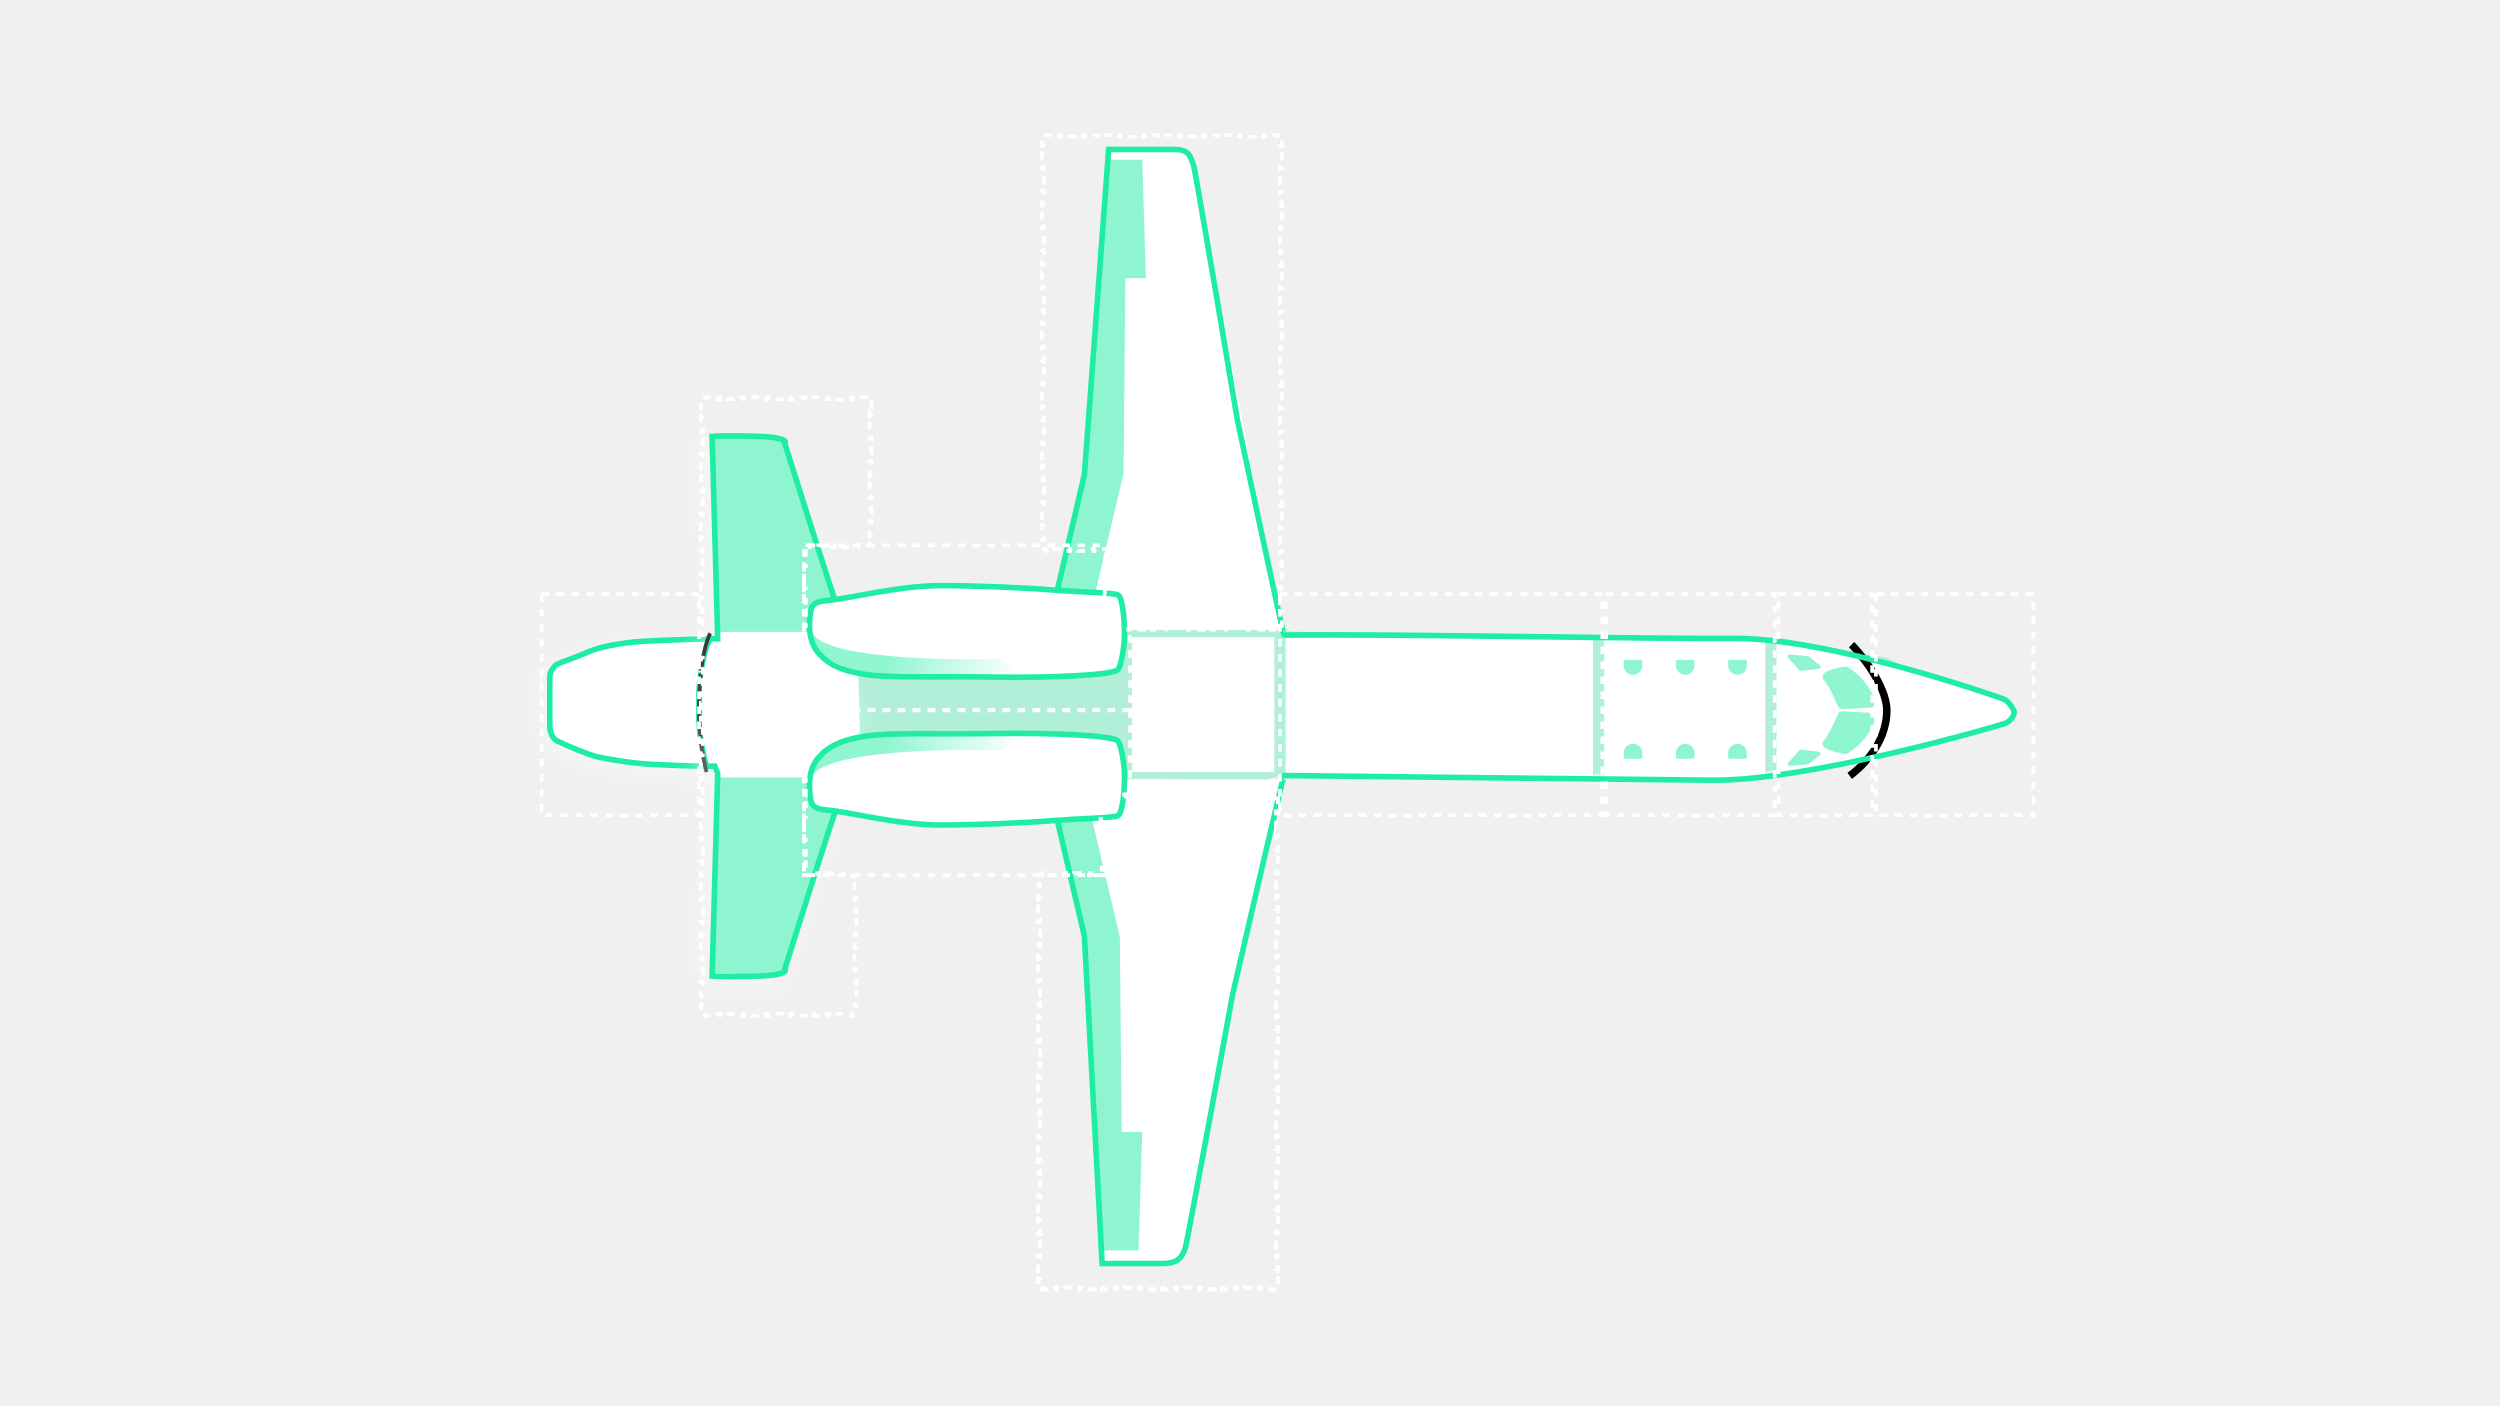
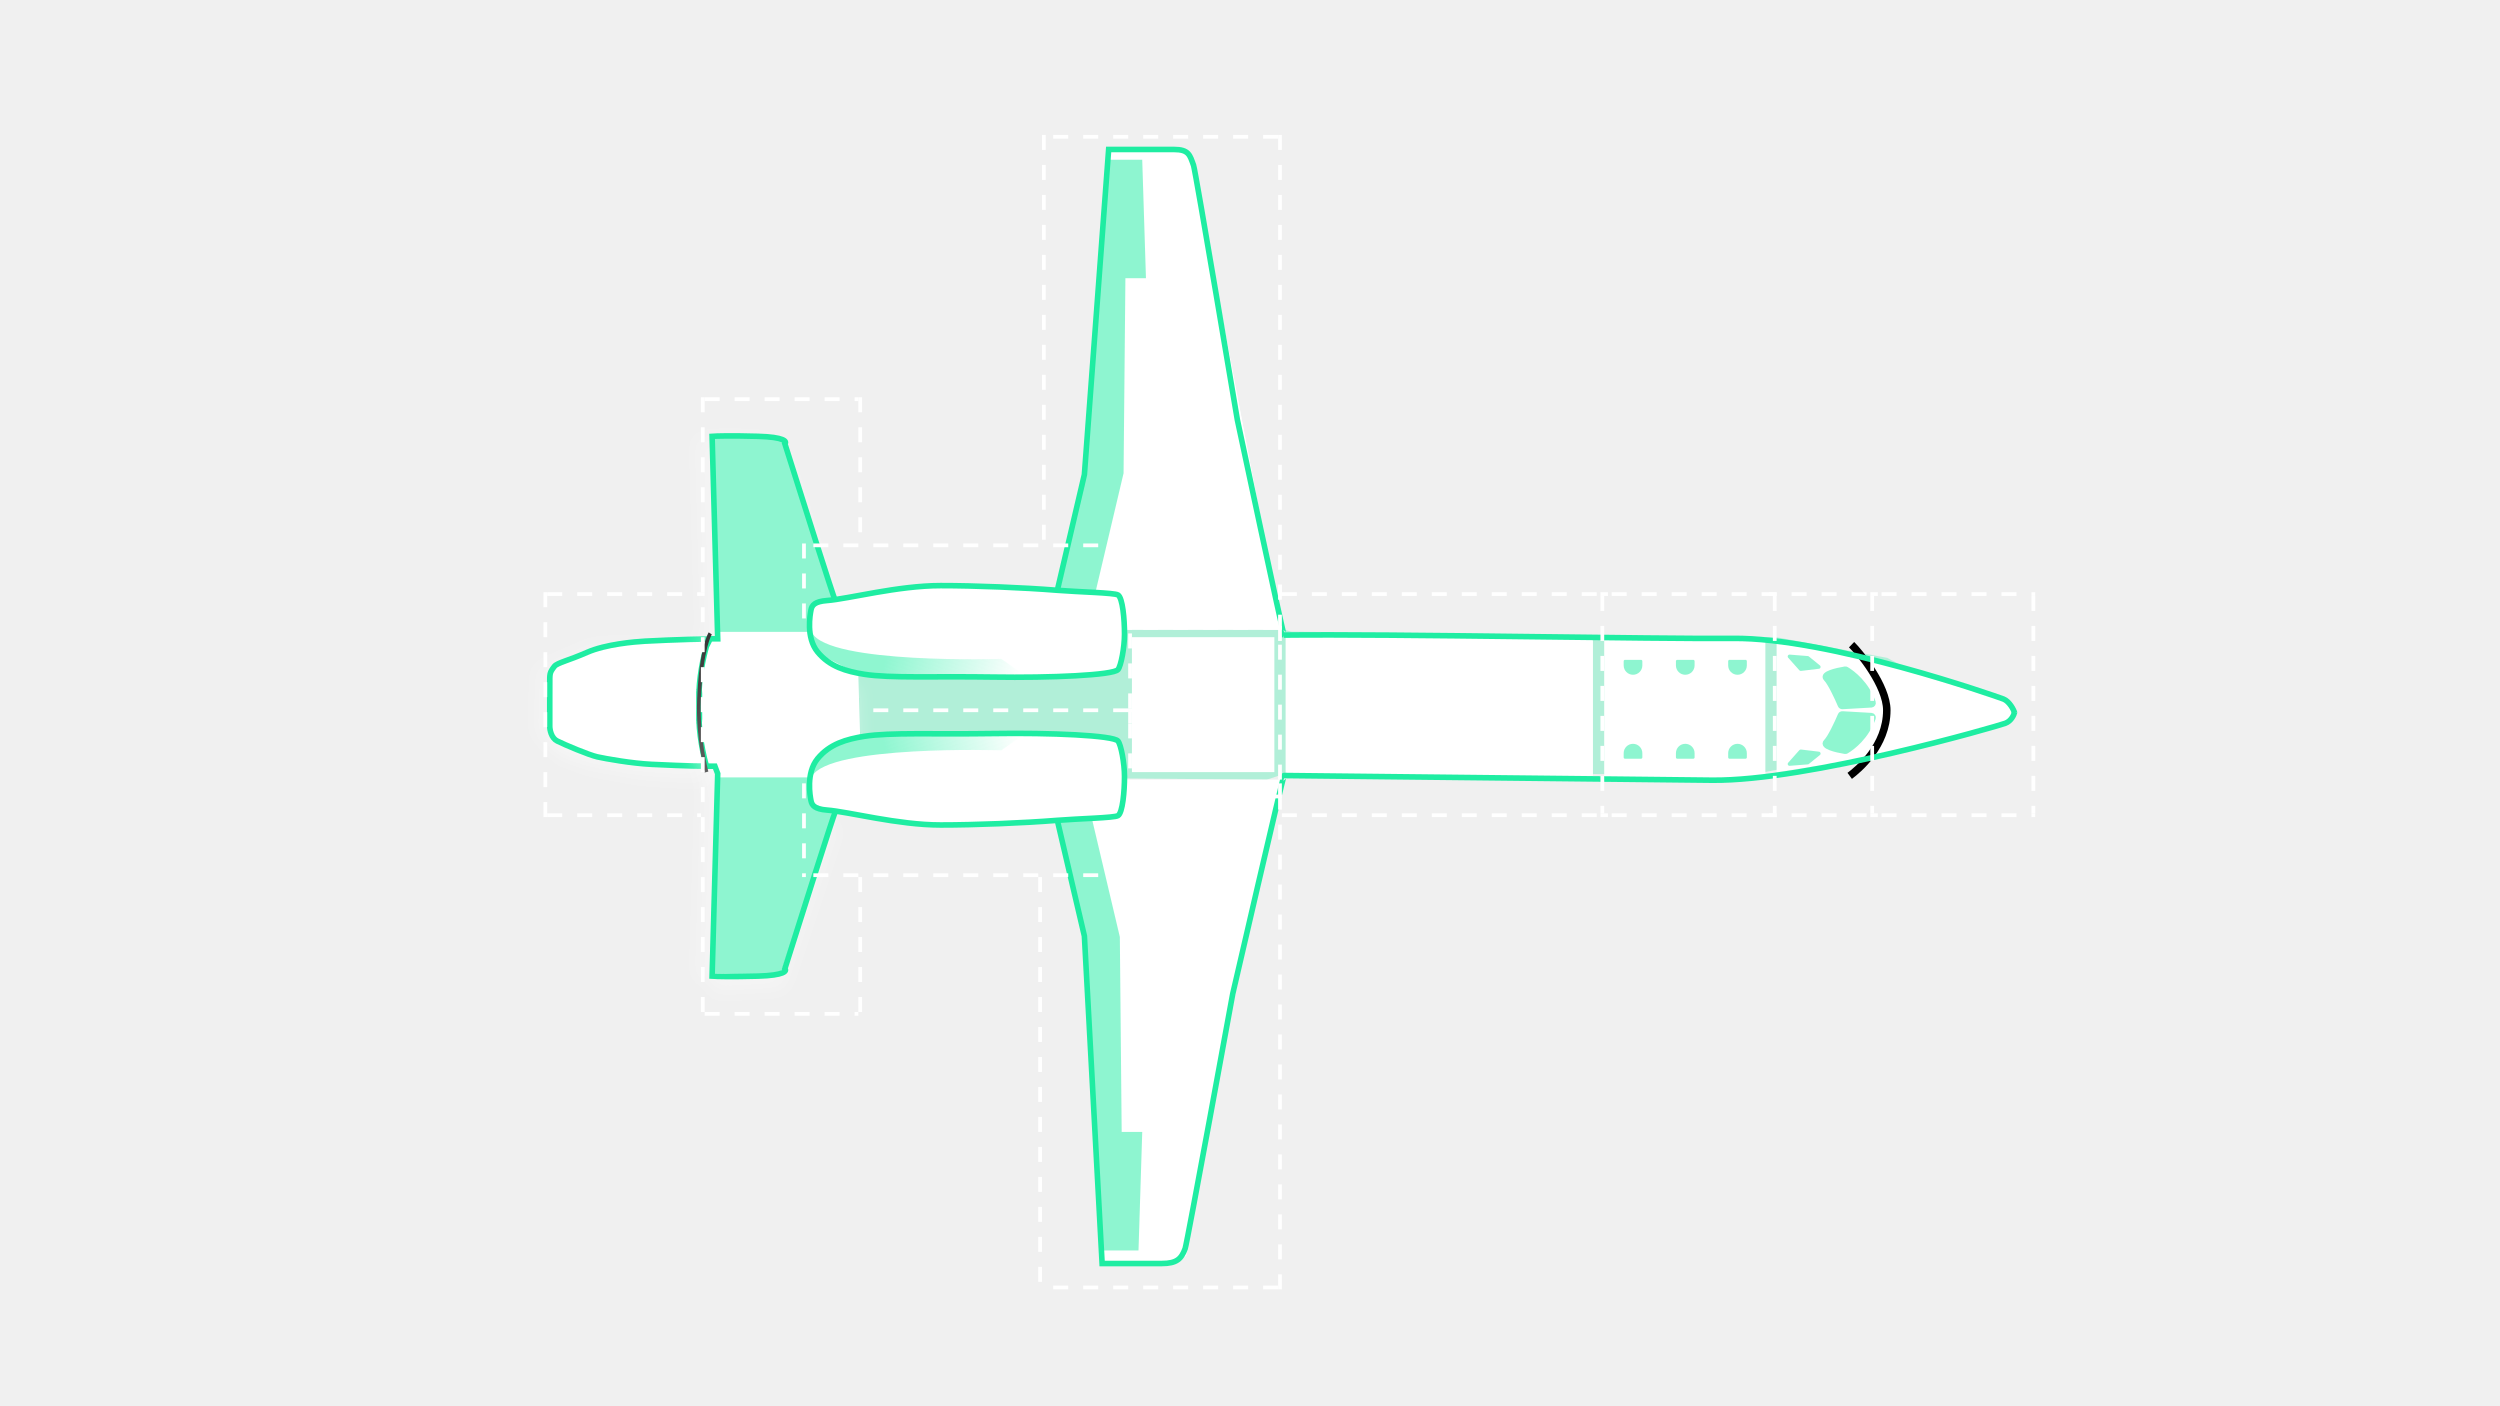
<svg xmlns="http://www.w3.org/2000/svg" width="667" height="375" viewBox="0 0 667 375" fill="none">
  <g clip-path="url(#clip0_1369_531)">
    <path d="M218 167.017L299.5 166.017L339 167.017L344.5 168.517L474 170.017L503.5 175.517L531 190.017L508 199.017L468 206.517H342.5L338 208.017L218 207.017V167.017Z" fill="#1FEDA2" fill-opacity="0.3" />
    <path d="M474 171.5L497.5 175.5L534.5 187L538 190.5L532 194.5L510 200L497.5 202.308L474 206V171.5Z" fill="white" />
    <path d="M494 172C495.991 173.908 503.396 182.912 503.396 189.487C503.397 199 495.74 205.34 493.5 207" stroke="black" stroke-width="2" />
    <rect x="343" y="170" width="82" height="37" fill="white" />
    <path d="M428 170H471V207L456.5 208H428V170Z" fill="white" />
    <path d="M289.5 129.5L295.5 40H315.5L318 42L342 168H297L282.5 156.5L289.5 129.5Z" fill="white" />
    <rect x="302" y="170" width="38" height="36" fill="white" />
    <path d="M289.5 129.5L295.5 40H315.5L318 42L342 168H297L282.5 156.5L289.5 129.5Z" fill="white" />
    <path d="M289 250L294 337H314L316.5 335L328.5 270L342.5 208H296L282.5 219L289 250Z" fill="white" />
    <g filter="url(#filter0_dd_1369_531)">
      <path d="M147.5 178.5L162.5 172L189 171L187 198L188.5 204.5L171.5 203.5L157.5 201L149.5 198L147 195.5L147.5 178.5Z" fill="white" />
    </g>
    <path d="M189.5 170.5C182.5 170.5 172.066 171.066 172.066 171.066C169.244 171.232 161.61 171.863 156.632 174.053C151.653 176.244 148.666 176.822 147.919 177.787C146.582 179.515 146.674 179.729 146.674 182.517C146.674 185.305 146.674 191.313 146.674 193.719C146.674 194.715 147.073 196.905 148.666 197.702C150.657 198.698 157.13 201.436 159.37 201.934C161.61 202.432 168.581 203.676 173.808 203.925C175.807 204.021 184.014 204.423 188.744 204.423" stroke="#1FEDA2" stroke-width="1.494" />
    <g filter="url(#filter1_dd_1369_531)">
      <path d="M190.041 117L198.5 116.5L209.265 117L223 160L217 161.5L216.347 166L217 172.5L223 177.5L229 180L229.5 197L223.5 198L218.371 203L216.347 208L216.853 215.5L223.5 216.5L209 260L190.041 261L191.559 210.5L191 205L188.524 204.5L186.5 194.5L187 182L188.524 172L190 170.5H191.559L190.041 117Z" fill="white" />
    </g>
    <path d="M250.977 220.106C260.138 220.106 272.962 219.593 282.094 218.862C287.819 218.403 297.279 218.214 298.274 217.617C299.519 216.87 300.017 211.145 300.017 207.162C300.017 203.641 299.087 198.677 298.274 197.702C297.03 196.209 280.351 195.462 264.917 195.711C249.483 195.96 237.465 195.354 230.564 196.458C225.835 197.214 221.342 198.477 218.118 202.432C214.979 206.282 216.134 212.43 216.375 213.634C216.624 214.879 217.371 215.874 220.607 216.123C226.429 216.571 239.526 220.106 250.977 220.106Z" fill="white" />
    <path d="M537.5 189.985C537.334 190.732 536.604 192.375 535.011 192.973C533.019 193.719 482.486 208.406 456.846 208.158C436.333 207.958 372.125 207.245 342.585 206.913C342.349 206.913 328.893 265.163 328.893 265.163C328.893 265.163 316.723 331.679 316.198 333.122C315.202 335.861 313.957 337.105 309.974 337.105C306.788 337.105 298.026 337.105 294.043 337.105L289.313 249.73C289.313 249.73 284.913 230.916 282.094 218.862M282.094 218.862C272.962 219.593 260.138 220.106 250.977 220.106C239.526 220.106 226.429 216.571 220.607 216.123C217.371 215.874 216.624 214.879 216.375 213.634C216.134 212.43 214.979 206.282 218.118 202.432C221.342 198.477 225.835 197.214 230.564 196.458C237.465 195.354 249.483 195.96 264.917 195.711C280.351 195.462 297.03 196.209 298.274 197.702C299.087 198.677 300.017 203.641 300.017 207.162C300.017 211.145 299.519 216.87 298.274 217.617C297.279 218.214 287.819 218.403 282.094 218.862Z" stroke="#1FEDA2" stroke-width="1.494" />
    <path d="M250.978 156.245C260.139 156.245 272.963 156.758 282.095 157.49C287.82 157.949 297.28 158.137 298.276 158.735C299.52 159.481 300.018 165.207 300.018 169.19C300.018 172.71 299.088 177.674 298.276 178.649C297.031 180.143 280.352 180.89 264.918 180.641C249.485 180.392 237.466 180.998 230.566 179.894C225.836 179.137 221.343 177.874 218.119 173.92C214.98 170.07 216.135 163.922 216.376 162.718C216.625 161.473 217.372 160.477 220.608 160.228C226.43 159.78 239.527 156.245 250.978 156.245Z" fill="white" />
    <path d="M537.501 190.234C537.335 189.487 536.107 187.097 534.514 186.5C532.522 185.753 487.963 170.07 462.323 170.319C441.811 170.518 372.126 169.107 342.586 169.439C342.351 169.439 330.139 112.069 330.139 112.069C330.139 112.069 318.964 45.553 318.439 44.109C317.444 41.371 317.194 39.878 313.211 39.878C310.025 39.878 299.769 39.878 295.786 39.878L289.314 126.622C289.314 126.622 284.914 145.435 282.095 157.49M282.095 157.49C272.963 156.758 260.139 156.245 250.978 156.245C239.527 156.245 226.43 159.78 220.608 160.228C217.372 160.477 216.625 161.473 216.376 162.718C216.136 163.922 214.98 170.07 218.119 173.92C221.343 177.874 225.836 179.137 230.566 179.894C237.466 180.998 249.485 180.392 264.918 180.641C280.352 180.89 297.031 180.143 298.276 178.649C299.088 177.674 300.018 172.71 300.018 169.19C300.018 165.207 299.52 159.481 298.276 158.735C297.28 158.137 287.82 157.949 282.095 157.49Z" stroke="#1FEDA2" stroke-width="1.494" />
    <path d="M222.849 216.621C222.45 217.219 213.721 244.751 209.406 258.442C209.987 259.023 209.356 260.235 202.187 260.434C195.018 260.633 191.068 260.517 189.989 260.434L191.483 206.415L190.736 204.424L188.496 204.424C187.749 201.934 186.305 195.611 186.504 190.234C186.703 184.858 186.587 184.011 186.504 184.26" stroke="#1FEDA2" stroke-width="1.494" />
    <path opacity="0.5" d="M491.551 188.471L499.271 188.03C499.595 188.012 499.815 187.691 499.705 187.385C497.924 182.44 494.332 179.654 492.591 178.62C492.495 178.563 492.384 178.543 492.274 178.56C489.999 178.914 486.05 179.858 487.216 181.024C488.349 182.157 490.17 186.069 491.062 188.168C491.145 188.362 491.34 188.483 491.551 188.471Z" fill="#1FEDA2" stroke="#1FEDA2" stroke-width="1.494" />
    <path opacity="0.5" d="M491.551 190.503L499.271 190.944C499.595 190.963 499.815 191.283 499.705 191.589C497.924 196.535 494.332 199.321 492.591 200.354C492.495 200.411 492.384 200.432 492.274 200.415C489.999 200.061 486.05 199.116 487.216 197.951C488.349 196.817 490.17 192.906 491.062 190.807C491.145 190.612 491.34 190.491 491.551 190.503Z" fill="#1FEDA2" stroke="#1FEDA2" stroke-width="1.494" />
    <path d="M222.849 160.222C222.45 159.625 213.721 132.093 209.406 118.401C209.987 117.821 209.356 116.609 202.187 116.41C195.018 116.211 191.068 116.327 189.989 116.41L191.483 170.429L189.491 170.429L188.496 172.42C187.749 174.909 186.305 181.232 186.504 186.609C186.703 191.986 186.587 192.833 186.504 192.584" stroke="#1FEDA2" stroke-width="1.494" />
-     <path d="M463.566 198.449C464.941 198.449 466.056 199.564 466.056 200.939L466.056 202.07C466.056 202.27 465.894 202.432 465.694 202.432L461.439 202.432C461.239 202.432 461.077 202.27 461.077 202.07L461.077 200.939C461.077 199.564 462.192 198.449 463.566 198.449V198.449Z" fill="#1FEDA2" fill-opacity="0.5" />
-     <path d="M449.627 198.449C451.002 198.449 452.116 199.564 452.116 200.939L452.116 202.07C452.116 202.27 451.954 202.432 451.754 202.432L447.5 202.432C447.3 202.432 447.138 202.27 447.138 202.07L447.138 200.939C447.138 199.564 448.252 198.449 449.627 198.449V198.449Z" fill="#1FEDA2" fill-opacity="0.5" />
-     <path d="M435.686 198.449C437.061 198.449 438.176 199.564 438.176 200.939L438.176 202.07C438.176 202.27 438.014 202.432 437.814 202.432L433.559 202.432C433.359 202.432 433.197 202.27 433.197 202.07L433.197 200.939C433.197 199.564 434.312 198.449 435.686 198.449V198.449Z" fill="#1FEDA2" fill-opacity="0.5" />
-     <path d="M463.566 180.027C464.941 180.027 466.056 178.913 466.056 177.538L466.056 176.406C466.056 176.207 465.894 176.044 465.694 176.044L461.439 176.044C461.239 176.044 461.077 176.207 461.077 176.406L461.077 177.538C461.077 178.913 462.192 180.027 463.566 180.027V180.027Z" fill="#1FEDA2" fill-opacity="0.5" />
-     <path d="M449.627 180.027C451.002 180.027 452.116 178.913 452.116 177.538L452.116 176.406C452.116 176.207 451.954 176.044 451.754 176.044L447.5 176.044C447.3 176.044 447.138 176.207 447.138 176.406L447.138 177.538C447.138 178.913 448.252 180.027 449.627 180.027V180.027Z" fill="#1FEDA2" fill-opacity="0.5" />
-     <path d="M435.686 180.027C437.061 180.027 438.176 178.913 438.176 177.538L438.176 176.406C438.176 176.207 438.014 176.044 437.814 176.044L433.559 176.044C433.359 176.044 433.197 176.207 433.197 176.406L433.197 177.538C433.197 178.913 434.312 180.027 435.686 180.027V180.027Z" fill="#1FEDA2" fill-opacity="0.5" />
+     <path d="M463.566 198.449C464.941 198.449 466.056 199.564 466.056 200.939L466.056 202.07C466.056 202.27 465.894 202.432 465.694 202.432L461.439 202.432C461.239 202.432 461.077 202.27 461.077 202.07L461.077 200.939C461.077 199.564 462.192 198.449 463.566 198.449Z" fill="#1FEDA2" fill-opacity="0.5" />
+     <path d="M449.627 198.449C451.002 198.449 452.116 199.564 452.116 200.939L452.116 202.07C452.116 202.27 451.954 202.432 451.754 202.432L447.5 202.432C447.3 202.432 447.138 202.27 447.138 202.07L447.138 200.939C447.138 199.564 448.252 198.449 449.627 198.449Z" fill="#1FEDA2" fill-opacity="0.5" />
+     <path d="M435.686 198.449C437.061 198.449 438.176 199.564 438.176 200.939L438.176 202.07C438.176 202.27 438.014 202.432 437.814 202.432L433.559 202.432C433.359 202.432 433.197 202.27 433.197 202.07L433.197 200.939C433.197 199.564 434.312 198.449 435.686 198.449Z" fill="#1FEDA2" fill-opacity="0.5" />
+     <path d="M463.566 180.027C464.941 180.027 466.056 178.913 466.056 177.538L466.056 176.406C466.056 176.207 465.894 176.044 465.694 176.044L461.439 176.044C461.239 176.044 461.077 176.207 461.077 176.406L461.077 177.538C461.077 178.913 462.192 180.027 463.566 180.027Z" fill="#1FEDA2" fill-opacity="0.5" />
+     <path d="M449.627 180.027C451.002 180.027 452.116 178.913 452.116 177.538L452.116 176.406C452.116 176.207 451.954 176.044 451.754 176.044L447.5 176.044C447.3 176.044 447.138 176.207 447.138 176.406L447.138 177.538C447.138 178.913 448.252 180.027 449.627 180.027Z" fill="#1FEDA2" fill-opacity="0.5" />
+     <path d="M435.686 180.027C437.061 180.027 438.176 178.913 438.176 177.538L438.176 176.406C438.176 176.207 438.014 176.044 437.814 176.044L433.559 176.044C433.359 176.044 433.197 176.207 433.197 176.406L433.197 177.538C433.197 178.913 434.312 180.027 435.686 180.027Z" fill="#1FEDA2" fill-opacity="0.5" />
    <path fill-rule="evenodd" clip-rule="evenodd" d="M304.745 42.616L305.741 74.231L300.257 74.231L299.767 126.258L289.809 126.258L293.294 73.484L293.342 73.484L295.286 42.616L304.745 42.616ZM289.81 126.258L282.839 156.877L292.299 157.873L299.767 126.258L289.81 126.258Z" fill="#1FEDA2" fill-opacity="0.5" />
    <path fill-rule="evenodd" clip-rule="evenodd" d="M303.752 333.619L304.748 302.004L299.264 302.004L298.773 249.977L298.774 249.977L291.306 218.362L281.846 219.358L288.816 249.977L288.816 249.977L292.301 302.751L292.348 302.751L294.293 333.619L303.752 333.619Z" fill="#1FEDA2" fill-opacity="0.5" />
    <path d="M482.332 175.036C482.432 175.044 482.528 175.083 482.606 175.146L485.557 177.544C485.898 177.821 485.739 178.372 485.302 178.425L480.504 179.001C480.342 179.02 480.181 178.959 480.072 178.837L477.085 175.477C476.787 175.141 477.05 174.614 477.497 174.65L482.332 175.036Z" fill="#1FEDA2" fill-opacity="0.5" />
    <path d="M482.332 203.937C482.432 203.929 482.528 203.891 482.606 203.827L485.557 201.43C485.898 201.152 485.739 200.601 485.302 200.549L480.504 199.973C480.342 199.954 480.181 200.015 480.072 200.137L477.085 203.497C476.787 203.832 477.05 204.36 477.497 204.324L482.332 203.937Z" fill="#1FEDA2" fill-opacity="0.5" />
    <path d="M219.611 150.156L222.35 159.366L216.375 161.856L216.375 168.577L191.731 168.577L190.237 116.301L208.658 117.297L219.611 150.156Z" fill="#1FEDA2" fill-opacity="0.5" />
    <path d="M219.611 225.832L222.35 216.621L216.375 214.132L216.375 207.411L191.731 207.411L190.237 259.687L207.165 260.185L208.658 258.691L219.611 225.832Z" fill="#1FEDA2" fill-opacity="0.5" />
    <path d="M229.32 195.959L273.133 195.959L267.158 200.191C267.158 200.191 221.182 198.697 216.625 207.161C214.882 210.397 217.621 201.933 217.621 201.933L229.32 195.959Z" fill="url(#paint0_linear_1369_531)" />
    <path d="M229.32 180.019L273.133 180.019L267.158 175.787C267.158 175.787 221.182 177.28 216.625 168.817C214.882 165.58 217.621 174.044 217.621 174.044L229.32 180.019Z" fill="url(#paint1_linear_1369_531)" />
    <path d="M188.5 205.986C188.5 205.986 186.075 197 186.5 186.5C187.057 172.719 189.5 168.986 189.5 168.986" stroke="url(#paint2_linear_1369_531)" />
-     <rect x="341.5" y="158.5" width="86" height="59" stroke="white" stroke-dasharray="2 2" />
-     <path d="M294.5 232.988L294.512 233.5H294H292.938V233H290.812V233.5H288.688V233H286.562V233.5H284.438V233H282.312V233.5H280.188V233H278.062V233.5H277.5V233.991H277V235.973H277.5V237.955H277V239.938H277.5V241.92H277V243.902H277.5V245.884H277V247.866H277.5V249.848H277V251.83H277.5V253.813H277V255.795H277.5V257.777H277V259.759H277.5V261.741H277V263.723H277.5V265.705H277V267.688H277.5V269.67H277V271.652H277.5V273.634H277V275.616H277.5V277.598H277V279.58H277.5V281.562H277V283.545H277.5V285.527H277V287.509H277.5V289.491H277V291.473H277.5V293.455H277V295.437H277.5V297.42H277V299.402H277.5V301.384H277V303.366H277.5V305.348H277V307.33H277.5V309.312H277V311.295H277.5V313.277H277V315.259H277.5V317.241H277V319.223H277.5V321.205H277V323.188H277.5V325.17H277V327.152H277.5V329.134H277V331.116H277.5V333.098H277V335.08H277.5V337.062H277V339.045H277.5V341.027H277V343.009H277.5V343.5H278V344H280V343.5H282V344H284V343.5H286V344H288V343.5H290V344H292V343.5H294V344H296V343.5H298V344H300V343.5H302V344H304V343.5H306V344H308V343.5H310V344H312V343.5H314V344H316V343.5H318V344H320V343.5H322V344H324V343.5H326V344H328V343.5H330V344H332V343.5H334V344H336V343.5H338V344H340V343.5H340.5V343H341V341H340.5V339H341V337H340.5V335H341V333H340.5V331H341V329H340.5V327H341V325H340.5V323H341V321H340.5V319H341V317H340.5V315H341V313H340.5V311H341V309H340.5V307H341V305H340.5V303H341V301H340.5V299H341V297H340.5V295H341V293H340.5V291H341V289H340.5V287H341V285H340.5V283H341V281H340.5V279H341V277H340.5V275H341V273H340.5V271H341V269H340.5V267H341V265H340.5V263H341V261H340.5V259H341V257H340.5V255H341V253H340.5V251H341V249H340.5V247H341V245H340.5V243H341V241H340.5V239H341V237H340.5V235H341V233H340.5V231H341V229H340.5V227H341V225H340.5V223H341V221H340.5V219H341V217H340.5V215H341V213H340.5V212.5H340.01V212H338.031V212.5H336.052V212H334.073V212.5H332.094V212H330.115V212.5H328.135V212H326.156V212.5H324.177V212H322.198V212.5H320.219V212H318.24V212.5H316.26V212H314.281V212.5H312.302V212H310.323V212.5H308.344V212H306.365V212.5H304.385V212H302.406V212.5H300.427V212H298.448V212.5H296.469V212H294.49V212.5H294.012L294.025 213.038L293.525 213.05L293.575 215.15L294.075 215.138L294.125 217.238L293.625 217.25L293.675 219.35L294.175 219.338L294.225 221.438L293.725 221.45L293.775 223.55L294.275 223.538L294.325 225.638L293.825 225.65L293.875 227.75L294.375 227.738L294.425 229.838L293.925 229.85L293.975 231.95L294.475 231.938L294.5 232.988Z" stroke="white" stroke-dasharray="2 2" />
-     <path d="M294.5 232.988L294.512 233.5H294H292.938V233H290.812V233.5H288.688V233H286.562V233.5H284.438V233H282.312V233.5H280.188V233H278.062V233.5H277.5V233.991H277V235.973H277.5V237.955H277V239.938H277.5V241.92H277V243.902H277.5V245.884H277V247.866H277.5V249.848H277V251.83H277.5V253.813H277V255.795H277.5V257.777H277V259.759H277.5V261.741H277V263.723H277.5V265.705H277V267.688H277.5V269.67H277V271.652H277.5V273.634H277V275.616H277.5V277.598H277V279.58H277.5V281.562H277V283.545H277.5V285.527H277V287.509H277.5V289.491H277V291.473H277.5V293.455H277V295.437H277.5V297.42H277V299.402H277.5V301.384H277V303.366H277.5V305.348H277V307.33H277.5V309.312H277V311.295H277.5V313.277H277V315.259H277.5V317.241H277V319.223H277.5V321.205H277V323.188H277.5V325.17H277V327.152H277.5V329.134H277V331.116H277.5V333.098H277V335.08H277.5V337.062H277V339.045H277.5V341.027H277V343.009H277.5V343.5H278V344H280V343.5H282V344H284V343.5H286V344H288V343.5H290V344H292V343.5H294V344H296V343.5H298V344H300V343.5H302V344H304V343.5H306V344H308V343.5H310V344H312V343.5H314V344H316V343.5H318V344H320V343.5H322V344H324V343.5H326V344H328V343.5H330V344H332V343.5H334V344H336V343.5H338V344H340V343.5H340.5V343H341V341H340.5V339H341V337H340.5V335H341V333H340.5V331H341V329H340.5V327H341V325H340.5V323H341V321H340.5V319H341V317H340.5V315H341V313H340.5V311H341V309H340.5V307H341V305H340.5V303H341V301H340.5V299H341V297H340.5V295H341V293H340.5V291H341V289H340.5V287H341V285H340.5V283H341V281H340.5V279H341V277H340.5V275H341V273H340.5V271H341V269H340.5V267H341V265H340.5V263H341V261H340.5V259H341V257H340.5V255H341V253H340.5V251H341V249H340.5V247H341V245H340.5V243H341V241H340.5V239H341V237H340.5V235H341V233H340.5V231H341V229H340.5V227H341V225H340.5V223H341V221H340.5V219H341V217H340.5V215H341V213H340.5V212.5H340.01V212H338.031V212.5H336.052V212H334.073V212.5H332.094V212H330.115V212.5H328.135V212H326.156V212.5H324.177V212H322.198V212.5H320.219V212H318.24V212.5H316.26V212H314.281V212.5H312.302V212H310.323V212.5H308.344V212H306.365V212.5H304.385V212H302.406V212.5H300.427V212H298.448V212.5H296.469V212H294.49V212.5H294.012L294.025 213.038L293.525 213.05L293.575 215.15L294.075 215.138L294.125 217.238L293.625 217.25L293.675 219.35L294.175 219.338L294.225 221.438L293.725 221.45L293.775 223.55L294.275 223.538L294.325 225.638L293.825 225.65L293.875 227.75L294.375 227.738L294.425 229.838L293.925 229.85L293.975 231.95L294.475 231.938L294.5 232.988Z" stroke="white" stroke-dasharray="2 2" />
-     <path d="M295.5 147.012L295.512 146.5H295H293.938V147H291.812V146.5H289.688V147H287.562V146.5H285.438V147H283.312V146.5H281.188V147H279.062V146.5H278.5V146.009H278V144.027H278.5V142.045H278V140.062H278.5V138.08H278V136.098H278.5V134.116H278V132.134H278.5V130.152H278V128.17H278.5V126.187H278V124.205H278.5V122.223H278V120.241H278.5V118.259H278V116.277H278.5V114.295H278V112.312H278.5V110.33H278V108.348H278.5V106.366H278V104.384H278.5V102.402H278V100.42H278.5V98.438H278V96.455H278.5V94.473H278V92.491H278.5V90.509H278V88.527H278.5V86.545H278V84.562H278.5V82.58H278V80.598H278.5V78.616H278V76.634H278.5V74.652H278V72.67H278.5V70.688H278V68.705H278.5V66.723H278V64.741H278.5V62.759H278V60.777H278.5V58.795H278V56.812H278.5V54.83H278V52.848H278.5V50.866H278V48.884H278.5V46.902H278V44.92H278.5V42.938H278V40.955H278.5V38.973H278V36.991H278.5V36.5H279V36H281V36.5H283V36H285V36.5H287V36H289V36.5H291V36H293V36.5H295V36H297V36.5H299V36H301V36.5H303V36H305V36.5H307V36H309V36.5H311V36H313V36.5H315V36H317V36.5H319V36H321V36.5H323V36H325V36.5H327V36H329V36.5H331V36H333V36.5H335V36H337V36.5H339V36H341V36.5H341.5V37H342V39H341.5V41H342V43H341.5V45H342V47H341.5V49H342V51H341.5V53H342V55H341.5V57H342V59H341.5V61H342V63H341.5V65H342V67H341.5V69H342V71H341.5V73H342V75H341.5V77H342V79H341.5V81H342V83H341.5V85H342V87H341.5V89H342V91H341.5V93H342V95H341.5V97H342V99H341.5V101H342V103H341.5V105H342V107H341.5V109H342V111H341.5V113H342V115H341.5V117H342V119H341.5V121H342V123H341.5V125H342V127H341.5V129H342V131H341.5V133H342V135H341.5V137H342V139H341.5V141H342V143H341.5V145H342V147H341.5V149H342V151H341.5V153H342V155H341.5V157H342V159H341.5V161H342V163H341.5V165H342V167H341.5V167.5H341.01V168H339.031V167.5H337.052V168H335.073V167.5H333.094V168H331.115V167.5H329.135V168H327.156V167.5H325.177V168H323.198V167.5H321.219V168H319.24V167.5H317.26V168H315.281V167.5H313.302V168H311.323V167.5H309.344V168H307.365V167.5H305.385V168H303.406V167.5H301.427V168H299.448V167.5H297.469V168H295.49V167.5H295.012L295.025 166.962L294.525 166.95L294.575 164.85L295.075 164.862L295.125 162.762L294.625 162.75L294.675 160.65L295.175 160.662L295.225 158.562L294.725 158.55L294.775 156.45L295.275 156.462L295.325 154.362L294.825 154.35L294.875 152.25L295.375 152.262L295.425 150.162L294.925 150.15L294.975 148.05L295.475 148.062L295.5 147.012Z" stroke="white" stroke-dasharray="2 2" />
-     <rect x="-0.5" y="0.5" width="87" height="44" transform="matrix(-1 0 0 1 301 189)" stroke="white" stroke-dasharray="2 2" />
-     <path d="M232.5 109V107H232V106.5H231.466V106H229.398V106.5H227.33V106H225.261V106.5H223.193V106H221.125V106.5H219.057V106H216.989V106.5H214.92V106H212.852V106.5H210.784V106H208.716V106.5H206.648V106H204.58V106.5H202.511V106H200.443V106.5H198.375V106H196.307V106.5H194.239V106H192.17V106.5H190.102V106H188.034V106.5H187.5V107.006H187V109.018H187.5V111.031H187V113.043H187.5V115.055H187V117.067H187.5V119.079H187V121.092H187.5V123.104H187V125.116H187.5V127.128H187V129.14H187.5V131.153H187V133.165H187.5V135.177H187V137.189H187.5V139.201H187V141.214H187.5V143.226H187V145.238H187.5V147.25H187V149.262H187.5V151.274H187V153.287H187.5V155.299H187V157.311H187.5V159.323H187V161.335H187.5V163.348H187V165.36H187.5V167.372H187V169.384H187.5V171.396H187V173.409H187.5V175.421H187V177.433H187.5V179.445H187V181.457H187.5V183.47H187V185.482H187.5V187.494H187V189.506H187.5V191.518H187V193.53H187.5V195.543H187V197.555H187.5V199.567H187V201.579H187.5V203.591H187V205.604H187.5V207.616H187V209.628H187.5V211.64H187V213.652H187.5V215.665H187V217.677H187.5V219.689H187V221.701H187.5V223.713H187V225.726H187.5V227.738H187V229.75H187.5V231.762H187V233.774H187.5V235.787H187V237.799H187.5V239.811H187V241.823H187.5V243.835H187V245.848H187.5V247.86H187V249.872H187.5V251.884H187V253.896H187.5V255.909H187V257.921H187.5V259.933H187V261.945H187.5V263.957H187V265.97H187.5V267.982H187V269.994H187.5V270.5H188.037V271H190.112V270.5H192.187V271H194.262V270.5H196.337V271H198.412V270.5H200.487V271H202.562V270.5H204.637V271H206.712V270.5H208.788V271H210.863V270.5H212.938V271H215.013V270.5H217.088V271H219.163V270.5H221.238V271H223.312V270.5H225.387V271H227.463V270.5H228V270.05H228.5V268.15H228V266.25H228.5V264.35H228V262.45H228.5V260.55H228V258.65H228.5V256.75H228V254.85H228.5V252.95H228V251.05H228.5V249.15H228V247.25H228.5V245.35H228V243.45H228.5V241.55H228V239.65H228.5V237.75H228V235.85H228.5V233.95H228V233.5H227.375V233H225.125V233.5H222.875V233H220.625V233.5H218.375V233H216.125V233.5H215H214.5V233V232.011H215V230.034H214.5V228.057H215V226.08H214.5V224.102H215V222.125H214.5V220.148H215V218.17H214.5V216.193H215V214.216H214.5V212.239H215V210.261H214.5V208.284H215V206.307H214.5V204.33H215V202.352H214.5V200.375H215V198.398H214.5V196.42H215V194.443H214.5V192.466H215V190.489H214.5V188.511H215V186.534H214.5V184.557H215V182.58H214.5V180.602H215V178.625H214.5V176.648H215V174.67H214.5V172.693H215V170.716H214.5V168.739H215V166.761H214.5V164.784H215V162.807H214.5V160.83H215V158.852H214.5V156.875H215V154.898H214.5V152.92H215V150.943H214.5V148.966H215V146.989H214.5V146V145.5H215H216.094V146H218.281V145.5H220.469V146H222.656V145.5H224.844V146H227.031V145.5H229.219V146H231.406V145.5H232V145H232.5V143H232V141H232.5V139H232V137H232.5V135H232V133H232.5V131H232V129H232.5V127H232V125H232.5V123H232V121H232.5V119H232V117H232.5V115H232V113H232.5V111H232V109H232.5Z" stroke="white" stroke-dasharray="2 2" />
-     <rect x="-0.5" y="0.5" width="87" height="44" transform="matrix(-1 0 0 1 301 145)" stroke="white" stroke-dasharray="2 2" />
-     <rect x="428.5" y="158.5" width="45" height="59" stroke="white" stroke-dasharray="2 2" />
-     <rect x="474.5" y="158.5" width="25" height="59" stroke="white" stroke-dasharray="2 2" />
-     <rect x="500.5" y="158.5" width="42" height="59" stroke="white" stroke-dasharray="2 2" />
-     <rect x="144.5" y="158.5" width="42" height="59" stroke="white" stroke-dasharray="2 2" />
+     <line x1="342" y1="217.5" x2="543" y2="217.5" stroke="white" stroke-dasharray="4 4" />
+     <line x1="342" y1="158.5" x2="543" y2="158.5" stroke="white" stroke-dasharray="4 4" />
+     <line x1="542.5" y1="159" x2="542.5" y2="217" stroke="white" stroke-dasharray="4 4" />
+     <line x1="499.5" y1="159" x2="499.5" y2="217" stroke="white" stroke-dasharray="4 4" />
+     <line x1="473.5" y1="159" x2="473.5" y2="217" stroke="white" stroke-dasharray="4 4" />
+     <line x1="427.5" y1="159" x2="427.5" y2="217" stroke="white" stroke-dasharray="4 4" />
+     <line x1="341.5" y1="36" x2="341.5" y2="344" stroke="white" stroke-dasharray="4 4" />
+     <line x1="278.5" y1="36" x2="278.5" y2="145" stroke="white" stroke-dasharray="4 4" />
+     <line x1="277.5" y1="234" x2="277.5" y2="343" stroke="white" stroke-dasharray="4 4" />
+     <line x1="341" y1="167.5" x2="302" y2="167.5" stroke="white" stroke-dasharray="4 4" />
+     <line x1="341" y1="212.5" x2="302" y2="212.5" stroke="white" stroke-dasharray="4 4" />
+     <line x1="301" y1="189.5" x2="215" y2="189.5" stroke="white" stroke-dasharray="4 4" />
+     <line x1="301" y1="233.5" x2="214" y2="233.5" stroke="white" stroke-dasharray="4 4" />
+     <line x1="301" y1="145.5" x2="214" y2="145.5" stroke="white" stroke-dasharray="4 4" />
+     <line x1="301.5" y1="145" x2="301.5" y2="234" stroke="white" stroke-dasharray="4 4" />
+     <line x1="214.5" y1="145" x2="214.5" y2="234" stroke="white" stroke-dasharray="4 4" />
+     <line x1="187.5" y1="106" x2="187.5" y2="271" stroke="white" stroke-dasharray="4 4" />
+     <line x1="229.5" y1="106" x2="229.5" y2="145" stroke="white" stroke-dasharray="4 4" />
+     <line x1="229.5" y1="234" x2="229.5" y2="271" stroke="white" stroke-dasharray="4 4" />
+     <line x1="188" y1="270.5" x2="229" y2="270.5" stroke="white" stroke-dasharray="4 4" />
+     <line x1="188" y1="106.5" x2="229" y2="106.5" stroke="white" stroke-dasharray="4 4" />
+     <line x1="146" y1="158.5" x2="187" y2="158.5" stroke="white" stroke-dasharray="4 4" />
+     <line x1="146" y1="217.5" x2="187" y2="217.5" stroke="white" stroke-dasharray="4 4" />
+     <line x1="145.5" y1="218" x2="145.5" y2="158" stroke="white" stroke-dasharray="4 4" />
+     <rect x="187" y="158" width="1" height="1" fill="white" />
+     <rect x="301" y="167" width="1" height="1" fill="white" />
+     <rect x="301" y="189" width="1" height="4" fill="white" />
+     <rect x="301" y="189" width="1" height="1" fill="white" />
+     <rect x="301" y="209" width="1" height="4" fill="white" />
+     <rect x="341" y="209" width="1" height="4" fill="white" />
+     <rect x="341" y="167" width="1" height="4" fill="white" />
+     <rect x="341" y="156" width="1" height="3" fill="white" />
+     <rect x="427" y="158" width="2" height="1" fill="white" />
+     <rect x="472" y="158" width="2" height="1" fill="white" />
+     <rect x="499" y="158" width="2" height="1" fill="white" />
+     <rect x="499" y="217" width="2" height="1" fill="white" />
+     <rect x="472" y="217" width="2" height="1" fill="white" />
+     <rect x="427" y="217" width="2" height="1" fill="white" />
+     <line x1="341" y1="343.5" x2="277" y2="343.5" stroke="white" stroke-dasharray="4 4" />
+     <line x1="341" y1="36.5" x2="279" y2="36.5" stroke="white" stroke-dasharray="4 4" />
  </g>
  <defs>
    <filter id="filter0_dd_1369_531" x="139" y="167" width="54" height="45.5" filterUnits="userSpaceOnUse" color-interpolation-filters="sRGB">
      <feFlood flood-opacity="0" result="BackgroundImageFix" />
      <feColorMatrix in="SourceAlpha" type="matrix" values="0 0 0 0 0 0 0 0 0 0 0 0 0 0 0 0 0 0 127 0" result="hardAlpha" />
      <feOffset dy="4" />
      <feGaussianBlur stdDeviation="2" />
      <feComposite in2="hardAlpha" operator="out" />
      <feColorMatrix type="matrix" values="0 0 0 0 1 0 0 0 0 1 0 0 0 0 1 0 0 0 0.25 0" />
      <feBlend mode="normal" in2="BackgroundImageFix" result="effect1_dropShadow_1369_531" />
      <feColorMatrix in="SourceAlpha" type="matrix" values="0 0 0 0 0 0 0 0 0 0 0 0 0 0 0 0 0 0 127 0" result="hardAlpha" />
      <feOffset dx="-4" />
      <feGaussianBlur stdDeviation="2" />
      <feComposite in2="hardAlpha" operator="out" />
      <feColorMatrix type="matrix" values="0 0 0 0 1 0 0 0 0 1 0 0 0 0 1 0 0 0 0.25 0" />
      <feBlend mode="normal" in2="effect1_dropShadow_1369_531" result="effect2_dropShadow_1369_531" />
      <feBlend mode="normal" in="SourceGraphic" in2="effect2_dropShadow_1369_531" result="shape" />
    </filter>
    <filter id="filter1_dd_1369_531" x="178.5" y="112.5" width="55" height="156.5" filterUnits="userSpaceOnUse" color-interpolation-filters="sRGB">
      <feFlood flood-opacity="0" result="BackgroundImageFix" />
      <feColorMatrix in="SourceAlpha" type="matrix" values="0 0 0 0 0 0 0 0 0 0 0 0 0 0 0 0 0 0 127 0" result="hardAlpha" />
      <feOffset dx="-4" />
      <feGaussianBlur stdDeviation="2" />
      <feComposite in2="hardAlpha" operator="out" />
      <feColorMatrix type="matrix" values="0 0 0 0 1 0 0 0 0 1 0 0 0 0 1 0 0 0 0.25 0" />
      <feBlend mode="normal" in2="BackgroundImageFix" result="effect1_dropShadow_1369_531" />
      <feColorMatrix in="SourceAlpha" type="matrix" values="0 0 0 0 0 0 0 0 0 0 0 0 0 0 0 0 0 0 127 0" result="hardAlpha" />
      <feOffset dy="4" />
      <feGaussianBlur stdDeviation="2" />
      <feComposite in2="hardAlpha" operator="out" />
      <feColorMatrix type="matrix" values="0 0 0 0 1 0 0 0 0 1 0 0 0 0 1 0 0 0 0.25 0" />
      <feBlend mode="normal" in2="effect1_dropShadow_1369_531" result="effect2_dropShadow_1369_531" />
      <feBlend mode="normal" in="SourceGraphic" in2="effect2_dropShadow_1369_531" result="shape" />
    </filter>
    <linearGradient id="paint0_linear_1369_531" x1="237.286" y1="203.925" x2="271.639" y2="194.714" gradientUnits="userSpaceOnUse">
      <stop stop-color="#1FEDA2" stop-opacity="0.5" />
      <stop offset="1" stop-color="#1FEDA2" stop-opacity="0" />
    </linearGradient>
    <linearGradient id="paint1_linear_1369_531" x1="237.286" y1="172.053" x2="271.639" y2="181.263" gradientUnits="userSpaceOnUse">
      <stop stop-color="#1FEDA2" stop-opacity="0.5" />
      <stop offset="1" stop-color="#1FEDA2" stop-opacity="0" />
    </linearGradient>
    <linearGradient id="paint2_linear_1369_531" x1="190.5" y1="169.014" x2="189.5" y2="206.014" gradientUnits="userSpaceOnUse">
      <stop stop-color="#363636" />
      <stop offset="1" stop-color="#5F5F5F" />
    </linearGradient>
    <clipPath id="clip0_1369_531">
      <rect width="375" height="667" fill="white" transform="translate(667) rotate(90)" />
    </clipPath>
  </defs>
</svg>
